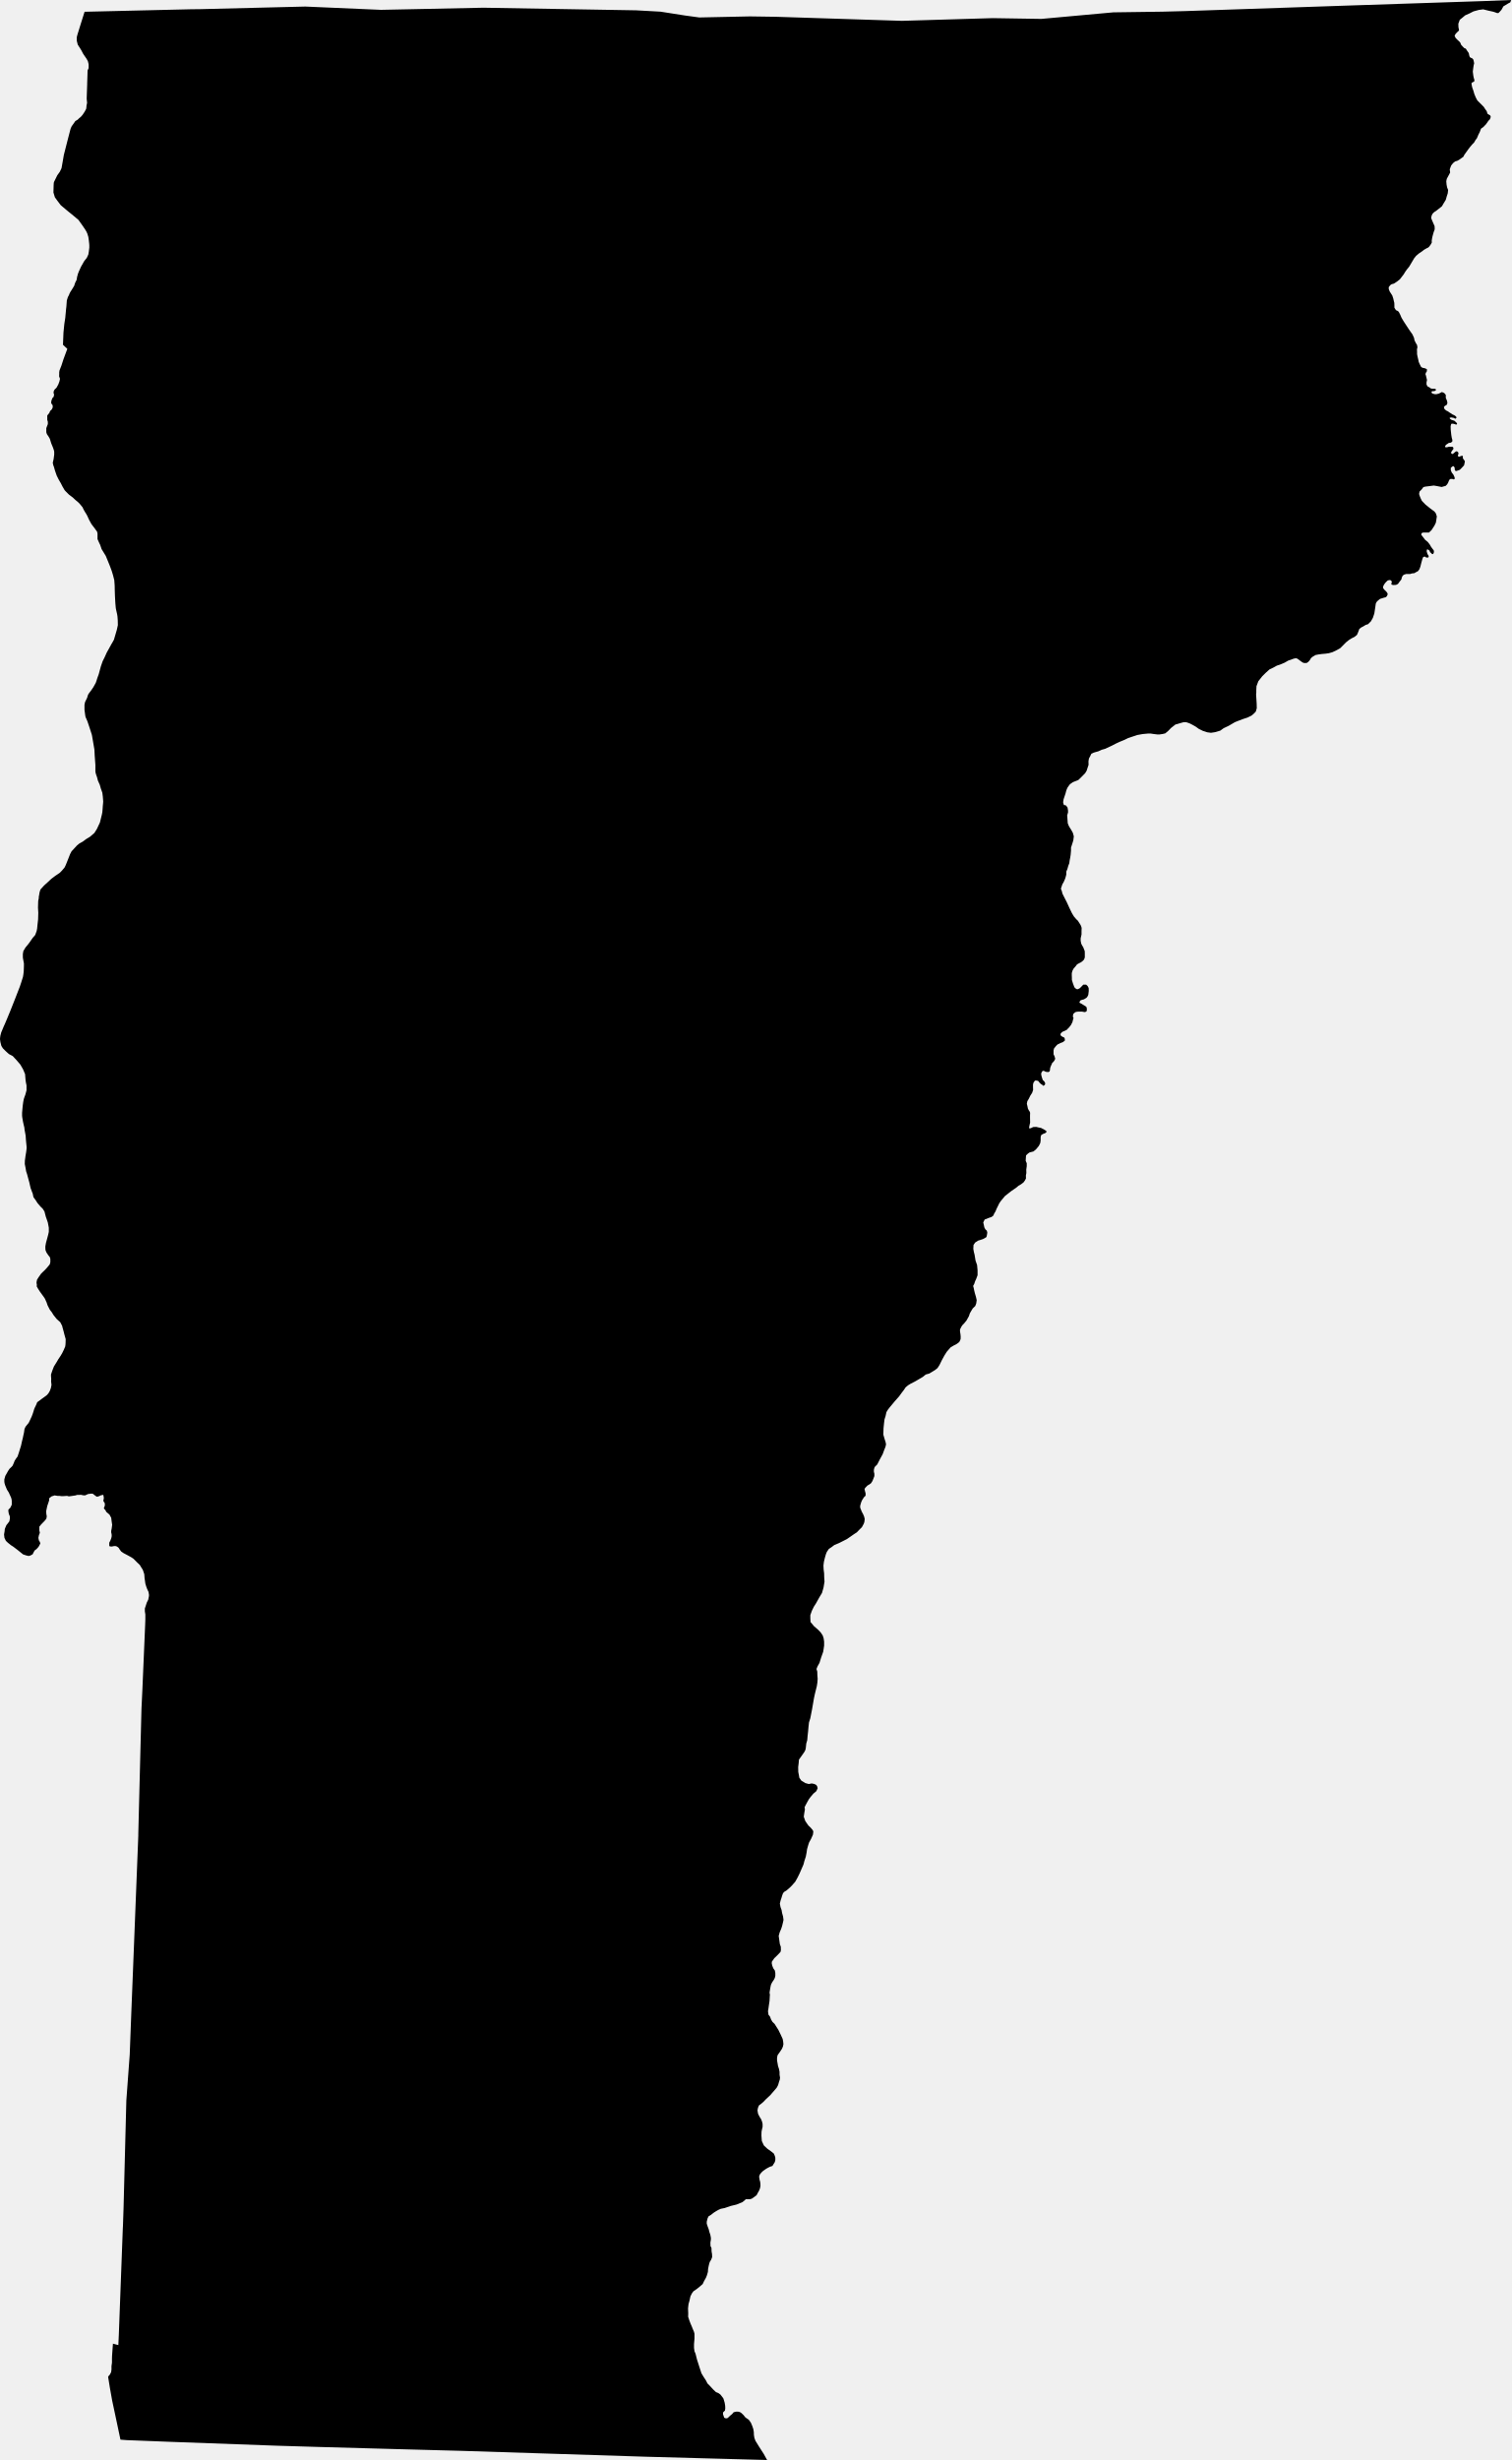
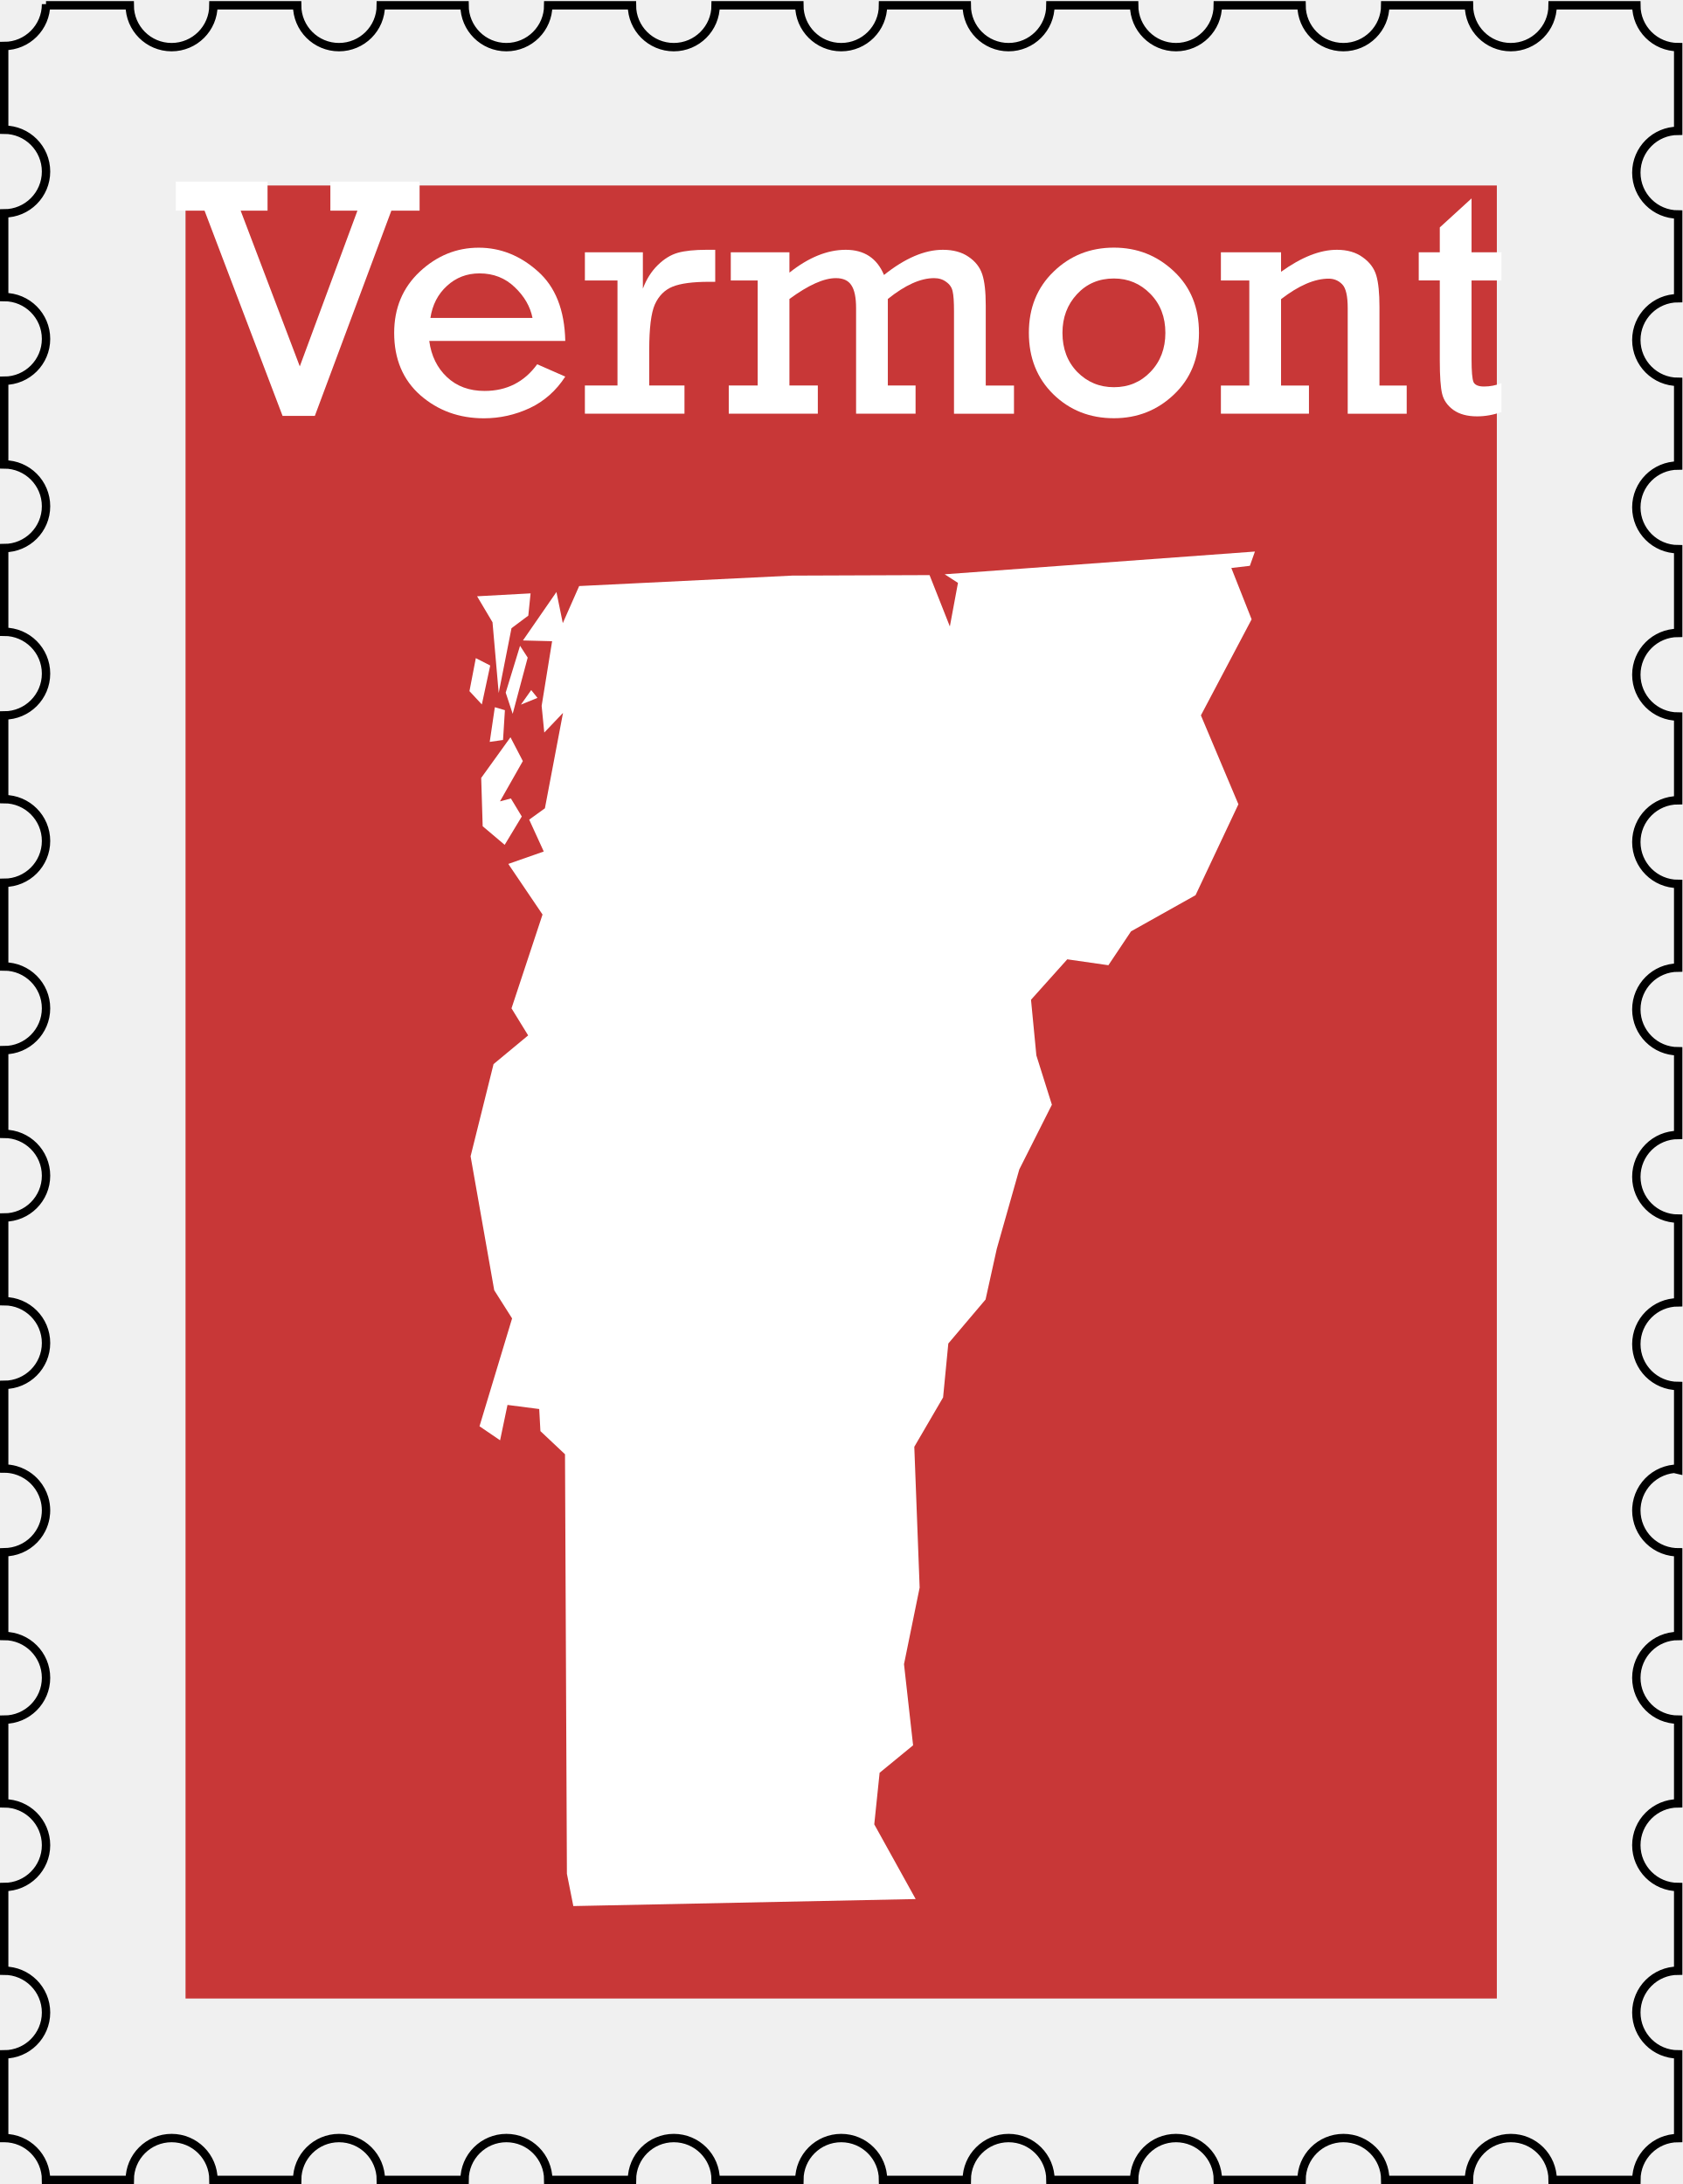
- <svg xmlns="http://www.w3.org/2000/svg" version="1.1" width="1566.9" height="2550.0" viewBox="-5824,-11182 15669,25500">
-   <g id="state_outline">
-     <path id="Vermont" d="M 9564,-11171 l 281,-11 -10,25 -20,10 -26,16 -25,15 -20,36 -16,18 -15,15 -15,0 -25,-9 -16,-5 -46,-10 -56,-14 -46,6 -55,15 -41,21 -45,20 -31,26 -25,20 -15,41 1,35 5,25 1,10 -17,16 -17,17 -2,4 -10,17 9,20 5,7 18,18 11,10 15,15 11,26 17,18 15,15 15,5 16,25 15,21 5,25 5,15 11,10 5,0 10,5 10,10 5,15 5,26 -5,20 -4,26 -5,40 5,41 5,25 5,15 2,15 -6,9 -16,7 -9,9 4,26 5,21 11,30 10,35 15,36 16,30 66,66 16,25 15,20 6,20 5,10 10,5 16,10 5,15 -5,15 -5,11 -15,15 -10,15 -15,21 -10,10 -15,16 -26,19 -13,35 -14,27 -15,36 -15,20 -15,26 -20,20 -21,25 -20,26 -40,56 -10,20 -21,15 -15,11 -25,15 -25,8 -20,16 -20,25 -10,26 -5,15 4,32 -10,20 -11,20 -14,26 -5,25 3,35 6,30 10,25 -4,36 -10,30 -10,36 -25,41 -15,26 -45,36 -20,15 -16,10 -16,16 -10,20 -5,25 12,30 11,25 13,30 1,32 -11,30 -10,36 -5,20 -5,31 1,20 -11,20 -15,21 -10,10 -20,10 -26,15 -20,16 -30,20 -31,26 -20,25 -51,86 -25,31 -17,24 -15,25 -40,52 -25,20 -16,11 -15,10 -10,5 -20,5 -15,11 -15,20 1,21 10,25 10,15 16,25 10,30 6,26 5,20 1,25 0,25 16,26 20,9 10,10 14,27 8,19 6,14 22,37 55,84 36,51 16,35 6,28 15,30 10,15 5,26 -5,20 1,30 0,21 6,30 6,25 5,25 9,21 15,30 14,10 25,5 12,5 10,5 0,21 -10,15 -5,15 5,15 5,21 6,25 -5,25 0,21 10,20 20,10 11,10 20,5 25,0 11,5 0,10 -5,5 -16,5 -15,0 -10,5 5,16 10,5 21,5 16,0 25,-6 20,-10 10,-6 16,5 15,10 11,15 0,31 11,25 5,20 0,10 -5,15 -21,13 -10,12 7,21 18,15 15,7 20,14 10,6 21,14 15,6 15,10 9,10 1,7 -11,11 -20,-10 -26,-4 -15,5 5,10 15,10 16,5 15,5 16,15 10,10 0,10 -10,5 -10,-5 -21,-5 -15,0 -5,6 -5,20 1,35 6,56 5,30 6,21 0,15 -10,10 -10,5 -16,1 -30,20 -10,16 5,10 16,-1 20,-5 36,0 10,10 -1,15 -10,12 -10,15 -5,13 17,11 15,-11 13,-12 16,-7 14,11 3,8 0,10 -5,12 -1,8 11,10 21,-9 15,-3 5,6 0,21 11,15 10,15 -4,23 -5,20 -24,26 -20,20 -22,8 -20,6 -10,-15 -1,-21 -10,-15 -10,0 -20,16 0,25 10,25 16,20 10,21 6,20 -10,10 -16,-5 -15,0 -10,1 -10,15 -10,25 -10,16 -15,15 -20,5 -20,6 -27,-5 -25,-5 -31,-5 -45,6 -41,5 -21,5 -20,26 -20,20 -5,25 6,20 10,25 13,27 38,39 51,41 41,30 15,20 10,31 -5,35 -5,30 -15,31 -30,46 -26,25 -61,0 -15,6 -5,15 10,15 16,20 15,20 26,21 20,25 17,29 15,20 8,10 5,10 -1,16 -4,10 -4,6 -10,0 -11,-11 -10,-9 -6,-16 -16,-10 -6,-3 -6,6 -1,18 5,15 3,11 7,9 5,10 0,11 -5,5 -20,0 -15,-10 -16,5 -5,10 -5,15 -10,36 -10,40 -10,26 -15,20 -20,10 -16,10 -25,3 -20,6 -41,0 -20,6 -15,10 -10,20 -5,21 -20,25 -15,21 -20,10 -21,1 -11,0 -16,-5 0,-10 5,-21 -15,-15 -15,0 -16,6 -20,20 -15,20 -10,21 0,15 10,15 10,10 11,10 11,14 6,15 -7,17 -11,14 -27,7 -15,5 -20,6 -20,16 -15,15 -9,18 -5,36 -10,66 -15,45 -20,36 -30,30 -25,8 -26,16 -20,10 -20,16 -5,15 -10,26 -9,20 -26,21 -30,15 -27,17 -29,23 -63,63 -46,25 -35,16 -36,10 -35,5 -36,3 -37,5 -30,6 -26,15 -20,16 -15,25 -15,16 -15,10 -25,1 -16,-5 -15,-10 -40,-30 -16,-5 -21,4 -4,1 -26,10 -30,10 -36,21 -35,15 -46,16 -36,20 -40,19 -40,36 -36,36 -40,51 -19,51 -2,41 0,25 -2,20 6,96 1,46 -10,35 -20,21 -25,21 -41,20 -46,15 -55,21 -30,12 -65,38 -51,24 -36,26 -56,16 -40,6 -38,-5 -46,-15 -41,-20 -35,-25 -36,-20 -31,-15 -30,-10 -26,0 -36,10 -49,14 -46,36 -30,31 -30,25 -25,6 -33,5 -26,0 -40,-5 -26,-4 -30,0 -54,5 -56,10 -48,16 -46,15 -36,18 -51,21 -37,17 -51,26 -64,30 -36,10 -35,16 -36,10 -15,5 -21,10 -15,31 -10,18 -5,30 1,36 -10,30 -10,31 -15,25 -25,26 -30,30 -17,16 -31,12 -25,10 -30,21 -17,23 -10,15 -11,27 -8,31 -20,60 -5,31 5,20 5,10 15,0 10,10 11,15 5,31 0,20 -9,30 4,51 2,30 10,26 10,18 16,25 17,31 10,36 -5,41 -9,30 -15,46 0,31 -4,45 -5,31 -5,25 -4,30 -10,26 -10,35 -11,26 0,30 -5,20 -6,20 -6,15 -9,21 -15,26 -15,45 10,26 6,25 20,40 26,51 25,55 27,56 21,35 25,29 16,15 14,22 13,20 7,15 5,18 -1,32 0,35 -9,41 0,25 6,30 10,20 10,15 6,16 10,25 1,20 0,46 -5,15 -5,10 -15,15 -15,11 -20,10 -20,11 -15,20 -21,24 -11,20 -8,27 0,26 1,25 0,20 11,36 15,40 16,15 10,5 10,0 21,-11 15,-15 20,-21 30,0 16,15 10,20 1,30 -5,41 -10,20 -10,11 -25,15 -20,5 -16,6 -10,15 1,10 20,10 16,10 25,15 11,10 3,16 0,14 -4,15 -16,6 -10,-1 -21,-4 -23,0 -26,1 -20,5 -10,9 -11,10 -4,27 7,14 -6,21 -5,21 -15,30 -20,26 -15,15 -9,10 -20,10 -26,11 -15,15 -5,10 5,15 15,10 21,10 5,15 0,16 -20,15 -26,10 -30,15 -16,16 -20,25 -5,20 0,41 10,20 7,25 -6,16 -11,15 -15,15 -4,12 -3,5 -9,21 -5,17 -1,16 -4,15 -14,7 -26,-3 -22,-11 -14,5 -11,21 0,15 6,25 10,30 16,15 10,20 -5,16 -15,10 -10,-10 -16,-10 -15,-15 -11,-15 -15,-5 -20,0 -15,21 -5,20 0,26 1,30 -10,30 -20,31 -15,31 -15,25 -5,26 6,25 5,25 9,18 8,11 6,15 -1,27 0,25 1,50 -5,21 -5,25 0,10 5,5 16,-5 20,-10 15,-1 21,0 20,5 26,5 36,19 15,10 5,5 0,10 -15,11 -15,5 -10,5 -15,10 -5,21 0,35 -4,26 -15,30 -30,36 -26,21 -40,10 -17,12 -19,18 -2,22 -2,35 11,25 0,30 -5,36 1,35 -5,26 1,30 -10,20 -15,21 -26,20 -26,15 -25,21 -51,35 -65,51 -44,53 -16,24 -12,25 -15,30 -10,25 -17,29 -5,15 -20,16 -30,10 -26,11 -15,5 -5,10 -10,21 6,25 5,25 10,20 16,15 5,20 -4,26 -5,20 -15,10 -21,11 -30,10 -20,6 -31,20 -17,25 -2,41 6,33 7,27 10,61 16,46 5,55 0,51 -15,40 -10,21 -10,30 -11,20 6,21 5,25 7,29 11,37 8,35 -5,35 -10,26 -26,25 -15,25 -15,26 -10,30 -26,46 -25,30 -15,15 -11,16 -15,30 0,20 5,31 2,25 -1,25 -11,25 -12,12 -25,17 -21,10 -35,21 -40,46 -25,40 -25,46 -25,51 -20,31 -25,20 -26,16 -35,21 -36,10 -31,25 -51,30 -35,20 -41,21 -26,16 -25,21 -18,27 -20,26 -30,41 -45,51 -55,66 -16,21 -15,25 -9,41 -11,35 -5,41 -5,50 -2,66 13,45 10,31 5,25 -6,26 -14,35 -15,41 -30,55 -26,51 -25,25 -5,10 -5,21 0,20 5,20 0,25 -10,26 -10,25 -12,19 -6,7 -35,22 -20,21 -9,12 5,25 6,21 0,25 -16,15 -20,31 -10,23 -10,35 0,20 16,41 16,30 9,22 6,25 -4,32 -7,19 -4,7 -14,26 -28,28 -25,26 -28,18 -30,21 -45,31 -81,41 -50,21 -26,20 -30,20 -21,31 -10,25 -10,35 -10,41 -5,40 2,41 5,40 1,42 3,44 -10,61 -16,56 -30,50 -31,56 -24,38 -20,41 -16,45 0,31 2,41 20,23 3,4 14,17 41,35 27,28 21,31 10,30 5,35 0,41 -5,35 -5,30 -20,56 -18,58 -20,36 -11,27 8,28 1,36 3,38 -3,40 -6,38 -19,76 -10,46 -20,116 -18,92 -14,45 -5,46 -4,46 -5,45 -4,46 -10,35 -5,46 -4,20 -10,20 -25,36 -15,21 -17,24 -3,37 -5,40 1,51 5,25 6,35 21,30 41,25 36,10 30,-6 26,5 21,10 10,15 5,20 -14,30 -31,26 -30,36 -15,20 -15,26 -21,39 -10,20 4,21 -7,41 -5,36 16,45 31,45 26,25 21,25 5,15 -4,31 -20,45 -20,36 -10,31 -11,39 -5,36 -8,41 -15,46 -9,35 -40,92 -20,41 -25,45 -36,41 -20,20 -36,31 -25,15 -11,15 -8,22 -9,30 -6,17 -3,11 -6,26 7,36 11,30 5,30 10,36 2,14 3,22 -5,24 -10,41 -10,30 -15,35 -10,36 7,50 5,35 10,28 1,35 -4,18 -9,10 -20,21 -36,35 -25,36 -1,18 6,25 10,25 16,23 5,25 0,30 -5,21 -10,20 -9,13 -11,17 -10,21 -5,22 -5,30 -5,31 4,20 -1,11 -3,55 -7,46 -4,30 -5,30 5,36 16,20 11,30 15,25 21,20 40,63 22,45 22,48 5,25 3,29 -5,25 -11,25 -20,30 -15,21 -10,15 -5,25 0,30 5,26 5,30 10,30 6,31 0,30 5,30 -3,21 -7,20 -10,35 -13,25 -5,7 -64,74 -42,39 -30,31 -25,21 -20,15 -10,25 -5,26 6,35 15,30 16,25 10,25 6,25 0,31 -6,24 -5,26 -1,41 4,55 21,46 36,34 42,30 25,20 11,25 5,18 0,25 -5,20 -25,41 -25,8 -20,10 -20,11 -21,15 -15,11 -15,15 -15,19 -7,21 3,21 3,18 4,11 3,21 1,25 -5,26 -10,25 -15,26 -10,20 -35,26 -15,10 -16,5 -45,0 -16,15 -20,16 -61,25 -62,15 -61,21 -40,8 -25,11 -26,15 -25,16 -25,20 -26,16 -10,20 -9,35 0,21 8,25 13,35 6,25 10,30 6,31 0,20 -5,30 1,36 10,20 1,35 5,30 1,30 -10,26 -15,25 -5,16 -5,20 -7,35 -2,31 -10,35 -10,25 -20,36 -14,30 -30,26 -31,25 -36,25 -15,21 -15,30 -10,45 -10,36 -5,45 2,51 -1,35 12,37 13,34 15,35 10,25 11,26 5,20 0,50 -5,56 0,40 5,35 11,26 15,60 26,81 20,61 21,35 26,40 15,30 25,25 32,35 31,30 25,10 21,15 16,20 15,20 5,15 9,31 5,31 1,26 -3,23 -20,20 0,20 7,20 5,15 19,7 17,-4 26,-25 20,-16 16,-19 25,-6 21,0 18,4 16,10 22,21 20,25 36,25 21,30 15,36 10,30 5,30 1,30 5,31 11,30 37,60 49,76 24,44 11,19 -1256,-34 -1915,-61 -523,-14 -184,-5 -761,-21 -439,-13 -1126,-41 -436,-17 -38,-3 -27,-2 -39,-184 -47,-221 -24,-134 -18,-112 10,-15 6,-5 15,-28 4,-28 0,-35 5,-36 0,-40 1,-32 9,-125 56,15 5,-106 41,-1095 2,-39 6,-179 29,-1117 35,-475 16,-421 19,-478 54,-1371 0,-17 1,-43 32,-1258 9,-188 29,-677 2,-56 0,-55 -5,-31 0,-30 10,-30 10,-31 15,-30 7,-35 1,-14 -5,-31 -14,-30 -10,-27 -9,-30 -4,-30 -2,-12 -2,-14 -3,-41 -15,-45 -16,-25 -15,-25 -11,-11 -15,-14 -41,-41 -21,-14 -40,-22 -40,-21 -25,-17 -18,-24 -6,-11 -10,-10 -19,-11 -20,-1 -25,5 -16,-1 -10,-4 0,-35 11,-21 10,-26 4,-19 0,-15 -2,-13 -3,-12 0,-16 5,-25 5,-38 -5,-33 -5,-40 -18,-33 -33,-28 -10,-20 -10,-9 -5,-10 4,-11 6,-15 0,-16 -1,-10 -10,-15 -5,-10 5,-20 0,-15 -5,-26 -25,5 -21,10 -20,5 -16,-10 -25,-20 -10,-2 -11,0 -30,4 -31,14 -21,-1 -20,-5 -25,1 -15,0 -9,2 -7,3 -40,6 -31,4 -15,-4 -5,-1 -42,3 -14,0 -21,-3 -20,0 -31,-5 -11,4 -20,6 -25,20 0,21 -3,8 -2,7 -15,44 -11,52 1,25 1,8 4,23 -5,25 -21,25 -15,15 -20,21 -16,20 0,40 4,17 1,9 -5,10 -5,15 -5,25 5,26 10,16 5,16 -12,24 -4,7 -9,12 -15,16 -19,14 -11,20 -10,20 -27,14 -9,2 -11,0 -20,-5 -31,-10 -25,-20 -31,-25 -46,-35 -14,-9 -11,-7 -31,-25 -21,-20 -15,-31 -4,-35 6,-35 1,-15 2,-10 15,-36 16,-20 15,-20 5,-26 0,-25 -3,-8 -7,-17 -5,-26 0,-19 20,-20 15,-31 0,-41 -2,-15 -5,-18 -24,-53 -19,-30 -19,-46 -6,-21 -2,-14 0,-25 10,-36 17,-30 11,-20 16,-24 21,-20 10,-11 11,-24 11,-28 16,-25 15,-20 3,-11 7,-20 25,-80 10,-46 8,-31 6,-29 7,-31 5,-36 11,-24 16,-20 16,-19 17,-35 16,-35 11,-30 11,-35 2,-8 7,-16 15,-31 10,-25 21,-15 25,-19 21,-15 30,-22 15,-16 6,-8 13,-23 11,-30 6,-32 -4,-34 1,-30 -2,-24 0,-20 14,-41 16,-41 8,-13 23,-37 15,-26 9,-13 17,-26 15,-26 16,-33 14,-33 3,-21 1,-16 1,-40 -15,-54 -5,-21 -12,-43 -5,-20 -19,-37 -35,-31 -10,-12 -27,-34 -15,-25 -21,-27 -15,-29 -9,-18 -10,-30 -3,-6 -11,-25 -5,-10 -10,-15 -19,-26 -15,-21 -6,-8 -18,-28 -15,-26 1,-20 -3,-14 0,-10 5,-26 16,-25 25,-36 20,-20 16,-15 20,-21 19,-22 16,-20 6,-23 0,-32 -5,-19 -16,-20 -20,-30 -10,-26 -1,-33 1,-8 6,-33 11,-40 12,-45 6,-28 0,-43 -10,-53 -10,-30 -11,-31 -14,-54 -20,-31 -10,-9 -12,-12 -30,-35 -16,-25 -9,-13 -17,-23 -8,-38 -7,-17 -15,-41 -15,-65 -2,-6 -19,-71 -10,-30 -6,-36 -8,-40 1,-36 4,-28 2,-17 7,-41 5,-40 0,-15 -3,-30 -4,-41 -3,-46 -11,-60 -3,-27 -4,-15 -9,-40 -8,-46 -2,-18 0,-31 5,-56 2,-20 5,-37 6,-30 8,-24 8,-21 12,-45 0,-51 -6,-29 -4,-26 -5,-62 -21,-50 -26,-45 -4,-6 -37,-43 -40,-43 -40,-21 -34,-31 -28,-28 -16,-26 -10,-40 -4,-29 1,-15 3,-22 9,-34 9,-21 17,-41 11,-24 20,-47 36,-87 50,-126 50,-129 14,-42 18,-57 4,-24 4,-33 2,-56 0,-28 -5,-26 -4,-22 -2,-13 0,-36 5,-30 22,-37 24,-29 14,-18 12,-17 25,-36 26,-30 15,-41 5,-26 3,-32 7,-63 2,-68 -3,-54 1,-33 1,-35 6,-30 0,-14 3,-14 5,-31 9,-30 37,-41 12,-11 31,-28 33,-31 24,-18 17,-13 15,-10 31,-21 21,-21 29,-34 10,-20 4,-9 22,-55 22,-56 16,-30 7,-7 25,-27 22,-24 25,-21 36,-20 35,-26 41,-25 45,-39 26,-42 31,-66 14,-57 6,-24 5,-25 3,-35 2,-31 3,-29 1,-18 -4,-51 -5,-39 -7,-20 -9,-25 -10,-36 -20,-45 -9,-35 -9,-25 -6,-21 -2,-15 0,-66 -3,-40 -2,-30 -2,-26 -3,-61 -2,-13 -11,-64 -13,-76 -5,-16 -23,-71 -19,-56 -19,-44 -3,-15 -8,-60 0,-51 6,-29 22,-45 6,-22 7,-16 30,-40 21,-31 25,-45 9,-26 6,-20 16,-44 11,-41 11,-40 18,-52 21,-42 21,-47 6,-11 18,-32 25,-46 7,-11 19,-34 30,-102 11,-50 -1,-51 -3,-39 -3,-20 -13,-58 -2,-14 -4,-46 -4,-72 -1,-29 -1,-30 -1,-51 -4,-56 -13,-51 -14,-46 -17,-46 -12,-30 -32,-78 -44,-72 -2,-7 -14,-40 -5,-9 -10,-22 -11,-25 0,-56 -4,-20 -15,-21 -19,-26 -24,-31 -24,-43 -21,-46 -15,-26 -6,-9 -15,-26 -7,-14 -4,-11 -5,-5 -25,-31 -20,-20 -15,-12 -15,-13 -21,-20 -21,-16 -20,-15 -35,-35 -10,-11 -21,-36 -20,-39 -9,-15 -12,-21 -20,-40 -16,-46 -2,-6 -11,-39 -6,-15 -6,-26 9,-40 6,-46 0,-30 -3,-14 -9,-27 -19,-46 -14,-46 -15,-26 -14,-20 -6,-15 -2,-9 0,-41 16,-42 0,-24 -6,-20 0,-45 21,-26 9,-21 16,-15 10,-20 1,-15 -4,-15 -10,-11 -2,-8 0,-11 5,-21 9,-20 11,-10 5,-25 -5,-11 0,-20 10,-20 16,-15 9,-12 3,-7 11,-20 11,-30 6,-27 -9,-26 1,-29 0,-14 3,-18 20,-51 21,-65 40,-108 -45,-42 5,-126 9,-90 10,-65 1,-13 5,-53 2,-23 3,-23 5,-67 11,-35 11,-20 5,-14 8,-16 19,-30 22,-36 10,-31 15,-30 3,-15 2,-15 10,-36 10,-25 22,-48 19,-33 7,-13 8,-13 25,-31 16,-35 5,-30 5,-41 0,-25 -1,-14 -4,-37 -5,-35 -11,-36 -10,-21 -12,-20 -34,-50 -36,-50 -67,-56 -35,-28 -30,-25 -51,-43 -35,-46 -26,-36 -15,-50 1,-32 1,-40 1,-20 2,-15 15,-30 20,-41 26,-36 12,-25 6,-13 13,-73 11,-64 41,-161 18,-69 11,-42 11,-25 21,-29 17,-25 25,-15 15,-15 9,-7 13,-12 15,-18 21,-32 15,-29 2,-17 1,-14 6,-30 -4,-41 0,-9 2,-57 3,-86 0,-9 3,-93 1,-40 11,-25 0,-36 -2,-13 -6,-23 -13,-24 -35,-51 -20,-38 -19,-31 -5,-7 -13,-21 -10,-40 0,-36 6,-24 30,-97 45,-143 1104,-26 92,-1 1093,-27 784,34 1063,-22 1582,27 254,14 255,40 147,20 524,-11 270,4 1307,42 941,-28 504,8 747,-68 509,-7 234,-6 1709,-58 z" />
+ <svg xmlns="http://www.w3.org/2000/svg" id="vt-stamp" height="783" width="603" version="1.1" viewBox="0 0 603 783">
+   <g id="border" transform="translate(1.5 -270.9)">
+     <path d="m15 272.4a15 15 0 0 1 -15 15v30a15 15 0 0 1 15 15 15 15 0 0 1 -15 15v30a15 15 0 0 1 15 15 15 15 0 0 1 -15 15v30a15 15 0 0 1 15 15 15 15 0 0 1 -15 15v30a15 15 0 0 1 15 15 15 15 0 0 1 -15 15v30a15 15 0 0 1 15 15 15 15 0 0 1 -15 15v30a15 15 0 0 1 15 15 15 15 0 0 1 -15 15v30a15 15 0 0 1 15 15 15 15 0 0 1 -15 15v30a15 15 0 0 1 15 15 15 15 0 0 1 -15 15v30a15 15 0 0 1 4.012 0.547 15 15 0 0 1 2.793 1.086 15 15 0 0 1 1.301 0.746 15 15 0 0 1 3.367 2.957 15 15 0 0 1 2.857 5.23 15 15 0 0 1 0.67 4.434 15 15 0 0 1 -0.037 1.061 15 15 0 0 1 -0.182 1.488 15 15 0 0 1 -1.414 4.256 15 15 0 0 1 -0.746 1.301 15 15 0 0 1 -0.871 1.219 15 15 0 0 1 -0.99 1.127 15 15 0 0 1 -2.291 1.93 15 15 0 0 1 -1.277 0.783 15 15 0 0 1 -5.693 1.762 15 15 0 0 1 -1.499 0.1v30a15 15 0 0 1 15 15 15 15 0 0 1 -15 15v30a15 15 0 0 1 15 15 15 15 0 0 1 -15 15v30a15 15 0 0 1 15 15 15 15 0 0 1 -15 15v30a15 15 0 0 1 0.006 0 15 15 0 0 1 15 15h30a15 15 0 0 1 15 -15 15 15 0 0 1 15 15h30a15 15 0 0 1 15 -15 15 15 0 0 1 15 15h30a15 15 0 0 1 15 -15 15 15 0 0 1 15 15h30a15 15 0 0 1 15 -15 15 15 0 0 1 15 15h30a15 15 0 0 1 15 -15 15 15 0 0 1 15 15h30a15 15 0 0 1 15 -15 15 15 0 0 1 15 15h30a15 15 0 0 1 15 -15 15 15 0 0 1 15 15h30a15 15 0 0 1 15 -15 15 15 0 0 1 15 15h30a15 15 0 0 1 15 -15 15 15 0 0 1 15 15h30a15 15 0 0 1 14.99 -15v-30a15 15 0 0 1 -15 -15 15 15 0 0 1 15 -15v-30a15 15 0 0 1 -15 -15 15 15 0 0 1 15 -15v-30a15 15 0 0 1 -15 -15 15 15 0 0 1 15 -15v-30a15 15 0 0 1 -1.061 -0.037 15 15 0 0 1 -1.488 -0.182 15 15 0 0 1 -5.557 -2.16 15 15 0 0 1 -1.219 -0.871 15 15 0 0 1 -1.127 -0.99 15 15 0 0 1 -1.93 -2.291 15 15 0 0 1 -0.783 -1.277 15 15 0 0 1 -0.652 -1.35 15 15 0 0 1 -0.885 -2.861 15 15 0 0 1 -0.225 -1.482 15 15 0 0 1 -0.074 -1.498 15 15 0 0 1 0.037 -1.061 15 15 0 0 1 0.51 -2.951 15 15 0 0 1 0.473 -1.424 15 15 0 0 1 1.359 -2.67 15 15 0 0 1 4.152 -4.275 15 15 0 0 1 2.627 -1.436 15 15 0 0 1 1.408 -0.514 15 15 0 0 1 1.453 -0.371 15 15 0 0 1 1.482 -0.225 15 15 0 0 1 1.5 0.3v-30a15 15 0 0 1 -15 -15 15 15 0 0 1 15 -15v-30a15 15 0 0 1 -15 -15 15 15 0 0 1 15 -15v-30a15 15 0 0 1 -15 -15 15 15 0 0 1 15 -15v-30a15 15 0 0 1 -15 -15 15 15 0 0 1 15 -15v-30a15 15 0 0 1 -15 -15 15 15 0 0 1 15 -15v-30a15 15 0 0 1 -15 -15 15 15 0 0 1 15 -15v-30a15 15 0 0 1 -15 -15 15 15 0 0 1 15 -15v-30a15 15 0 0 1 -15 -15 15 15 0 0 1 15 -15v-30a15 15 0 0 1 -15 -15h-30a15 15 0 0 1 -15 15 15 15 0 0 1 -15 -15h-30a15 15 0 0 1 -15 15 15 15 0 0 1 -15 -15h-30a15 15 0 0 1 -15 15 15 15 0 0 1 -15 -15h-30a15 15 0 0 1 -15 15 15 15 0 0 1 -15 -15h-30a15 15 0 0 1 -15 15 15 15 0 0 1 -15 -15h-30a15 15 0 0 1 -15 15 15 15 0 0 1 -15 -15h-30a15 15 0 0 1 -15 15 15 15 0 0 1 -15 -15h-30a15 15 0 0 1 -15 15 15 15 0 0 1 -15 -15h-30a15 15 0 0 1 -15 15 15 15 0 0 1 -15 -15h-30z" stroke="#000" stroke-miterlimit="4.8" stroke-width="3" fill="none" />
+   </g>
+   <g id="background" transform="translate(1.5,-218.5)">
+     <rect height="650" width="470" y="285" x="65" fill="#c83737" />
+   </g>
+   <g id="content" transform="translate(1.5,-218.5)" fill="#fff">
+     <g transform="scale(1.001 .9992)">
+       <path style="" d="m99.68 367.9-27.94-73.65h-10.29v-10.41h32.85v10.41h-9.633l21.18 55.88 20.64-55.88h-9.693v-10.41h31.95v10.41h-10.11l-27.4 73.65h-11.55z" />
+       <path style="" d="m200.9 341h-48.7q1.077 8.017 6.342 12.98 5.265 4.966 13.46 4.966 11.91 0 18.85-9.573l10.05 4.427q-4.906 7.598-12.74 11.31-7.838 3.65-16.39 3.65-13.28 0-22.74-8.257-9.393-8.316-9.393-22.38 0-13.34 9.154-21.96 9.214-8.616 21.12-8.616 11.67 0 21.12 8.436 9.513 8.376 9.872 25.01zm-11.73-8.257q-1.197-6.103-6.342-11.01-5.145-4.966-12.62-4.966-6.821 0-11.67 4.487-4.846 4.427-5.923 11.49h36.56z" />
+       <path style="" d="m219.6 357v-37.69h-11.67v-10.11h20.76v13.04q1.915-5.086 5.325-8.436 3.41-3.351 7.18-4.427 3.829-1.077 10.41-1.077h2.992v11.49h-2.274q-8.675 0-12.98 1.735-4.248 1.735-6.342 6.342-2.034 4.547-2.034 16.39v12.74h12.62v10.11h-35.66v-10.11h11.67z" />
+       <path style="" d="m269.8 357v-37.69h-9.633v-10.11h21v7.299q10.29-8.197 20.16-8.197 9.932 0 13.7 9.034 11.31-9.034 21.06-9.034 5.624 0 9.214 2.513 3.65 2.453 4.906 6.282 1.256 3.769 1.256 11.19v28.72h10.11v10.11h-21.48v-36.8q0-5.026-0.479-7.06-0.419-2.094-2.274-3.41-1.795-1.376-4.368-1.376-7.299 0-16.57 7.479v31.05h9.932v10.11h-21.3v-37.87q0-5.684-1.675-8.197-1.615-2.573-5.564-2.573-6.462 0-16.63 7.479v31.05h10.17v10.11h-31.89v-10.11h10.35z" />
+       <path style="" d="m366.9 338.1q0-13.4 8.855-21.96 8.855-8.616 21.6-8.616 12.5 0 21.48 8.496 8.975 8.436 8.975 22.08t-8.975 22.14q-8.915 8.496-21.48 8.496-12.92 0-21.72-8.616-8.735-8.616-8.735-22.02zm12.03 0q0 8.556 5.325 14.06 5.385 5.445 13.1 5.445 7.838 0 13.1-5.504 5.325-5.564 5.325-14 0-8.496-5.385-14t-13.04-5.504q-8.017 0-13.22 5.624-5.205 5.624-5.205 13.88z" />
+       <path style="" d="m457.2 309.2v7q10.95-7.898 19.98-7.898 5.624 0 9.274 2.692 3.71 2.633 4.846 6.522 1.137 3.829 1.137 11.25v28.24h9.752v10.11h-21.12v-37.87q0-6.581-1.974-8.556-1.974-2.034-4.846-2.034-7.539 0-17.05 7.359v30.99h9.992v10.11h-31.53v-10.11h10.17v-37.69h-10.17v-10.11h21.54z" />
+       <path style="" d="m506.5 319.3v-10.11h7.539v-8.915l11.37-10.41v19.33h10.71v10.11h-10.71v28.12q0 6.761 0.718 8.376 0.778 1.556 3.769 1.556 3.171 0 6.222-1.197v10.35q-4.368 1.556-8.735 1.556-5.205 0-8.436-2.274-3.231-2.333-4.068-5.804-0.838-3.47-0.838-11.97v-28.72h-7.539z" />
+     </g>
+     <path fill-rule="evenodd" d="m188.9 465.9-3.686 5.217 5.929-2.413zm-7.437 16.92 4.436 8.535-8.198 14.45 3.913-1.049 3.906 6.474-6.133 10.16-7.887-6.675-0.527-17.32zm-5.603-10.77 3.61 1.057-0.671 10.69-4.77 0.678zm3.894-5.228 2.504 7.596 5.38-20.15-2.739-4.239zm-10.71-12.37 5.16 2.644-3 13.96-4.44-4.773zm19.63-23.22-19.17 1.046 5.523 9.312 2.22 25.37 4.584-23.24 6.024-4.508zm17.41-2.622 76.28-3.743 49.31-0.182 7.274 18.41 2.909-15.62-4.766-3.084 111.2-8.153-1.811 5.114-6.645 0.78 7.274 18.41-18.18 34.43 13.44 31.87-15.36 32.6-23.12 12.96-8.115 12.15-14.74-2.122-13 14.5 1.925 19.96 5.561 17.67-11.69 23.21-8.062 28.44-4.023 18.19-13.35 15.77-1.871 19.33-10.32 17.7 1.917 50.47-5.607 27.47 3.258 29.08-12 9.85-1.917 18.49 14.84 26.78-122.7 2.515-2.303-11.58-0.682-150.4-8.812-8.297-0.432-7.918-11.37-1.47-2.652 12.68-7.38-5.031 11.68-38.67-6.402-10.1-8.471-48.02 8.228-33.05 12.4-10.29-5.963-9.706 11.12-33.63-12.27-18.14 12.71-4.455-5.22-11.42 5.63-4.069 6.493-34.21-6.721 7.054-0.94-9.562 3.751-23.19-10.46-0.265 12.01-17.37 2.281 11.16z" />
  </g>
</svg>
